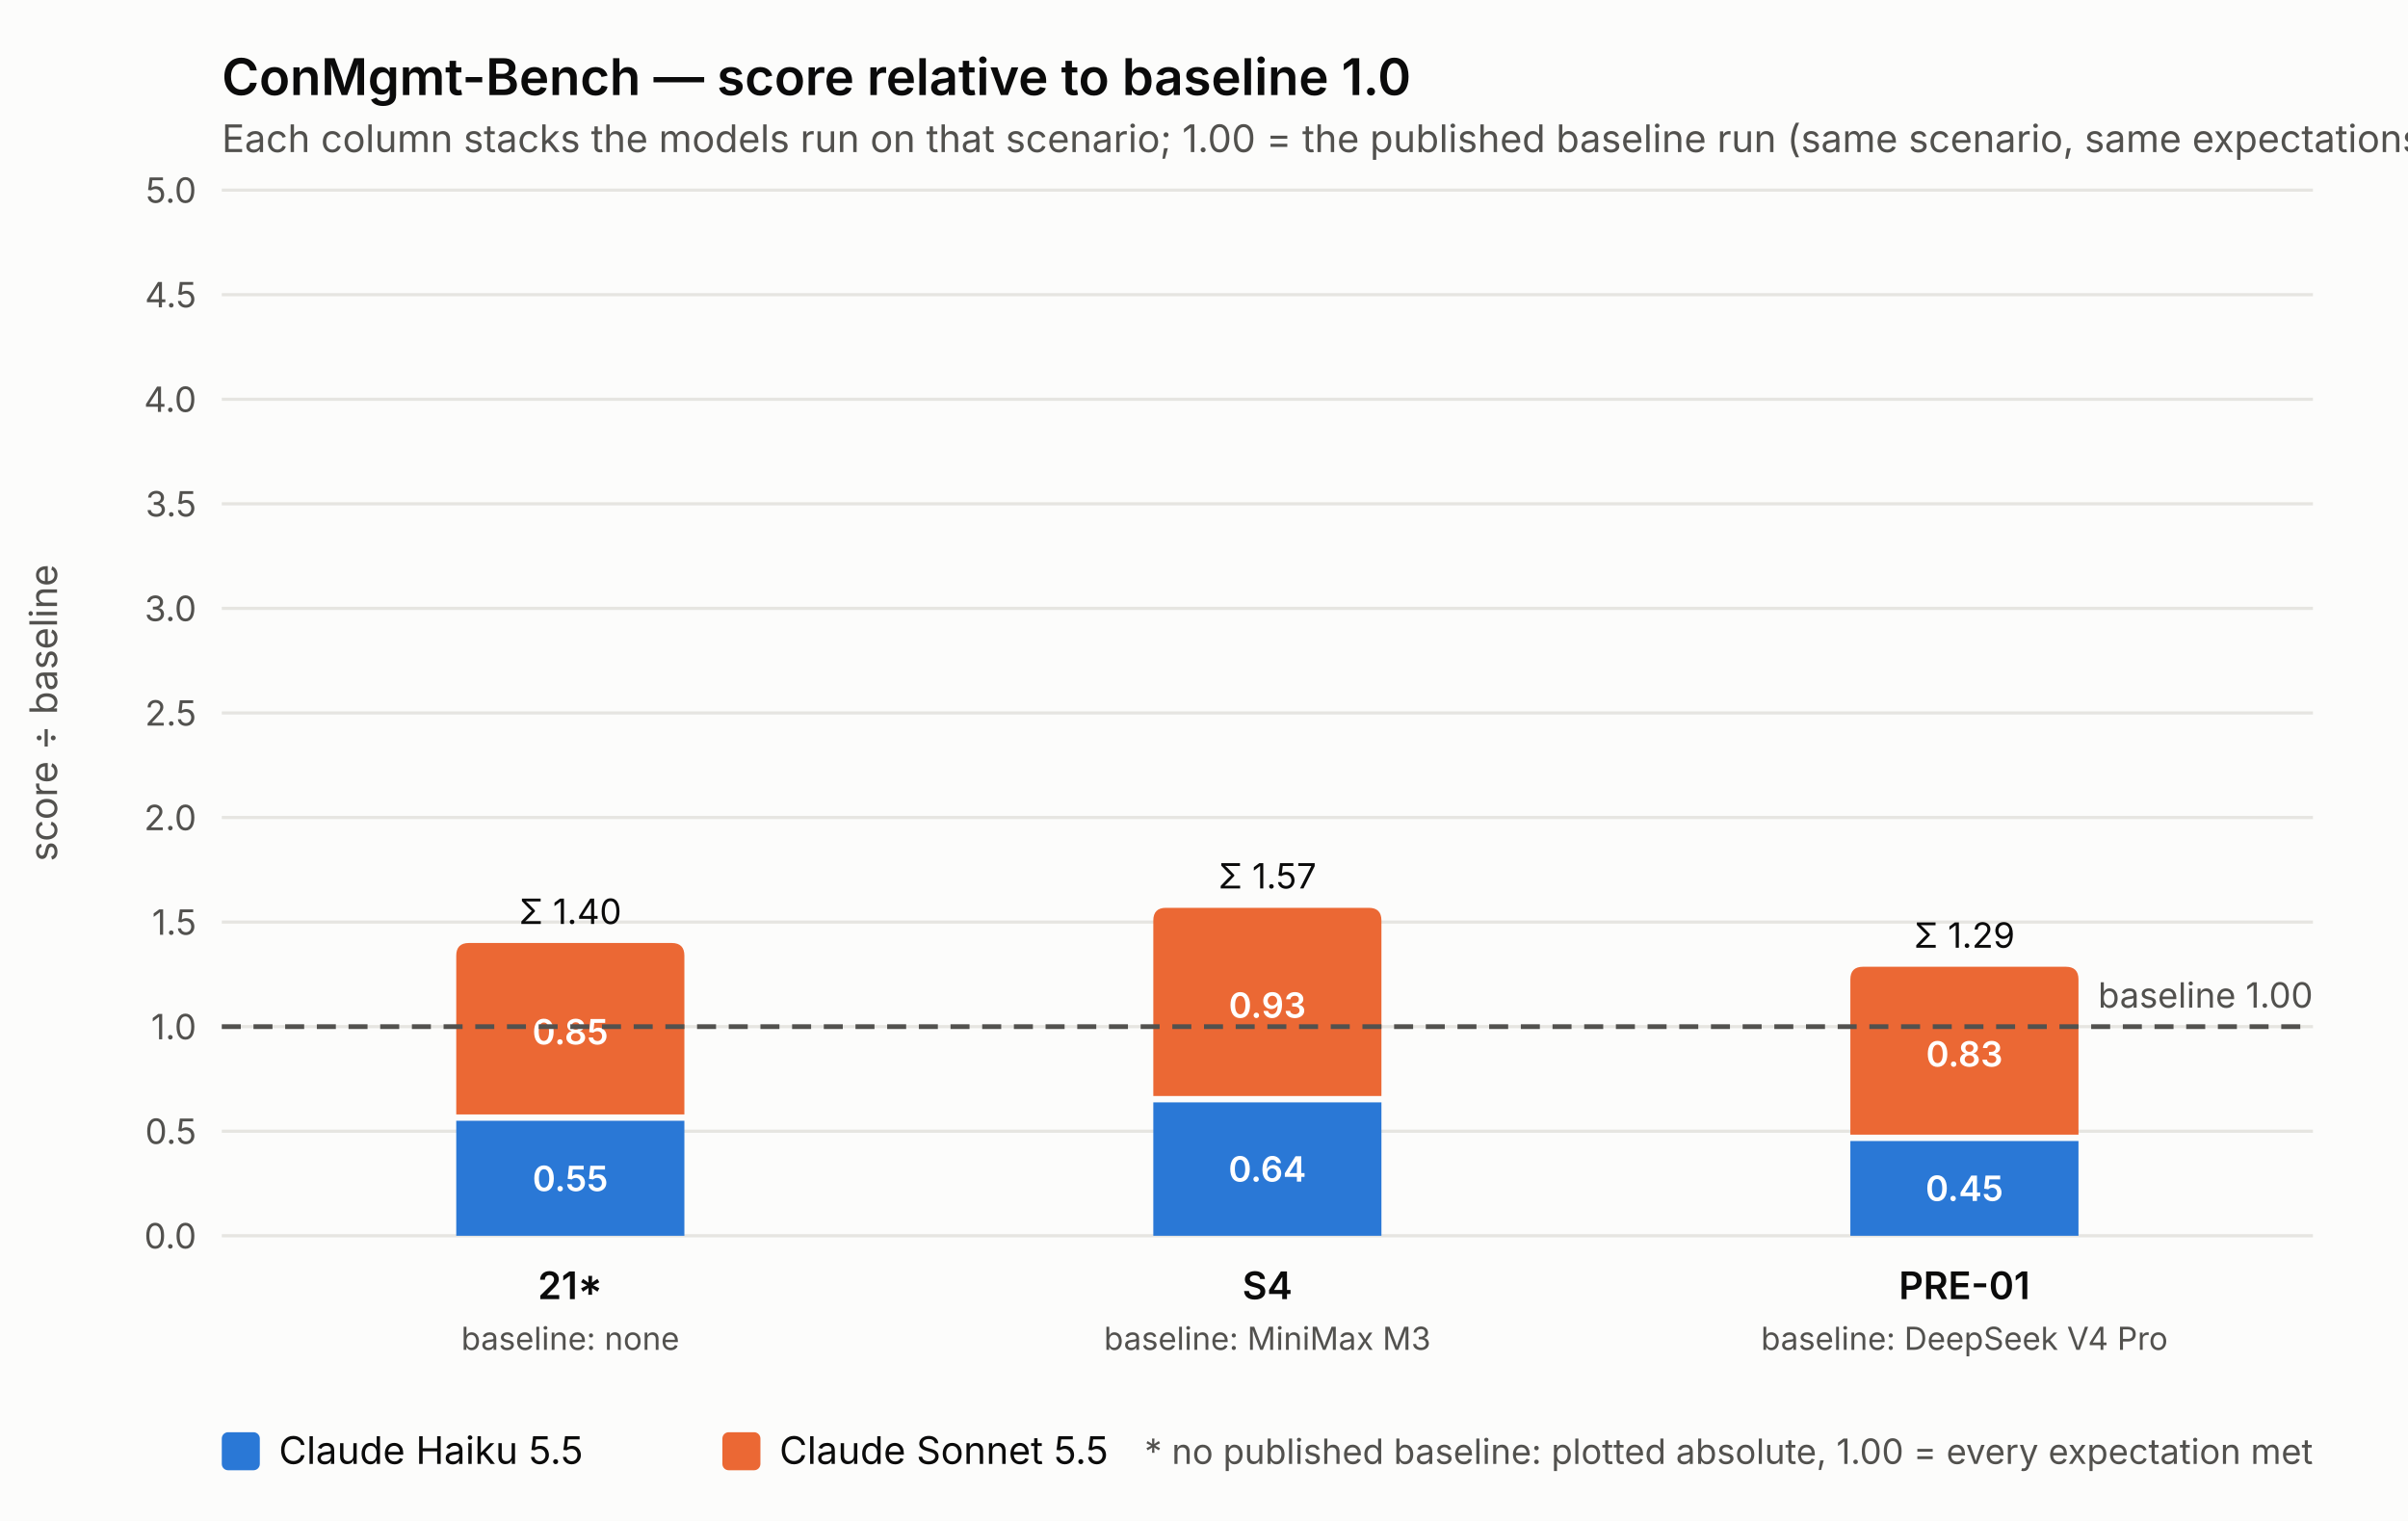
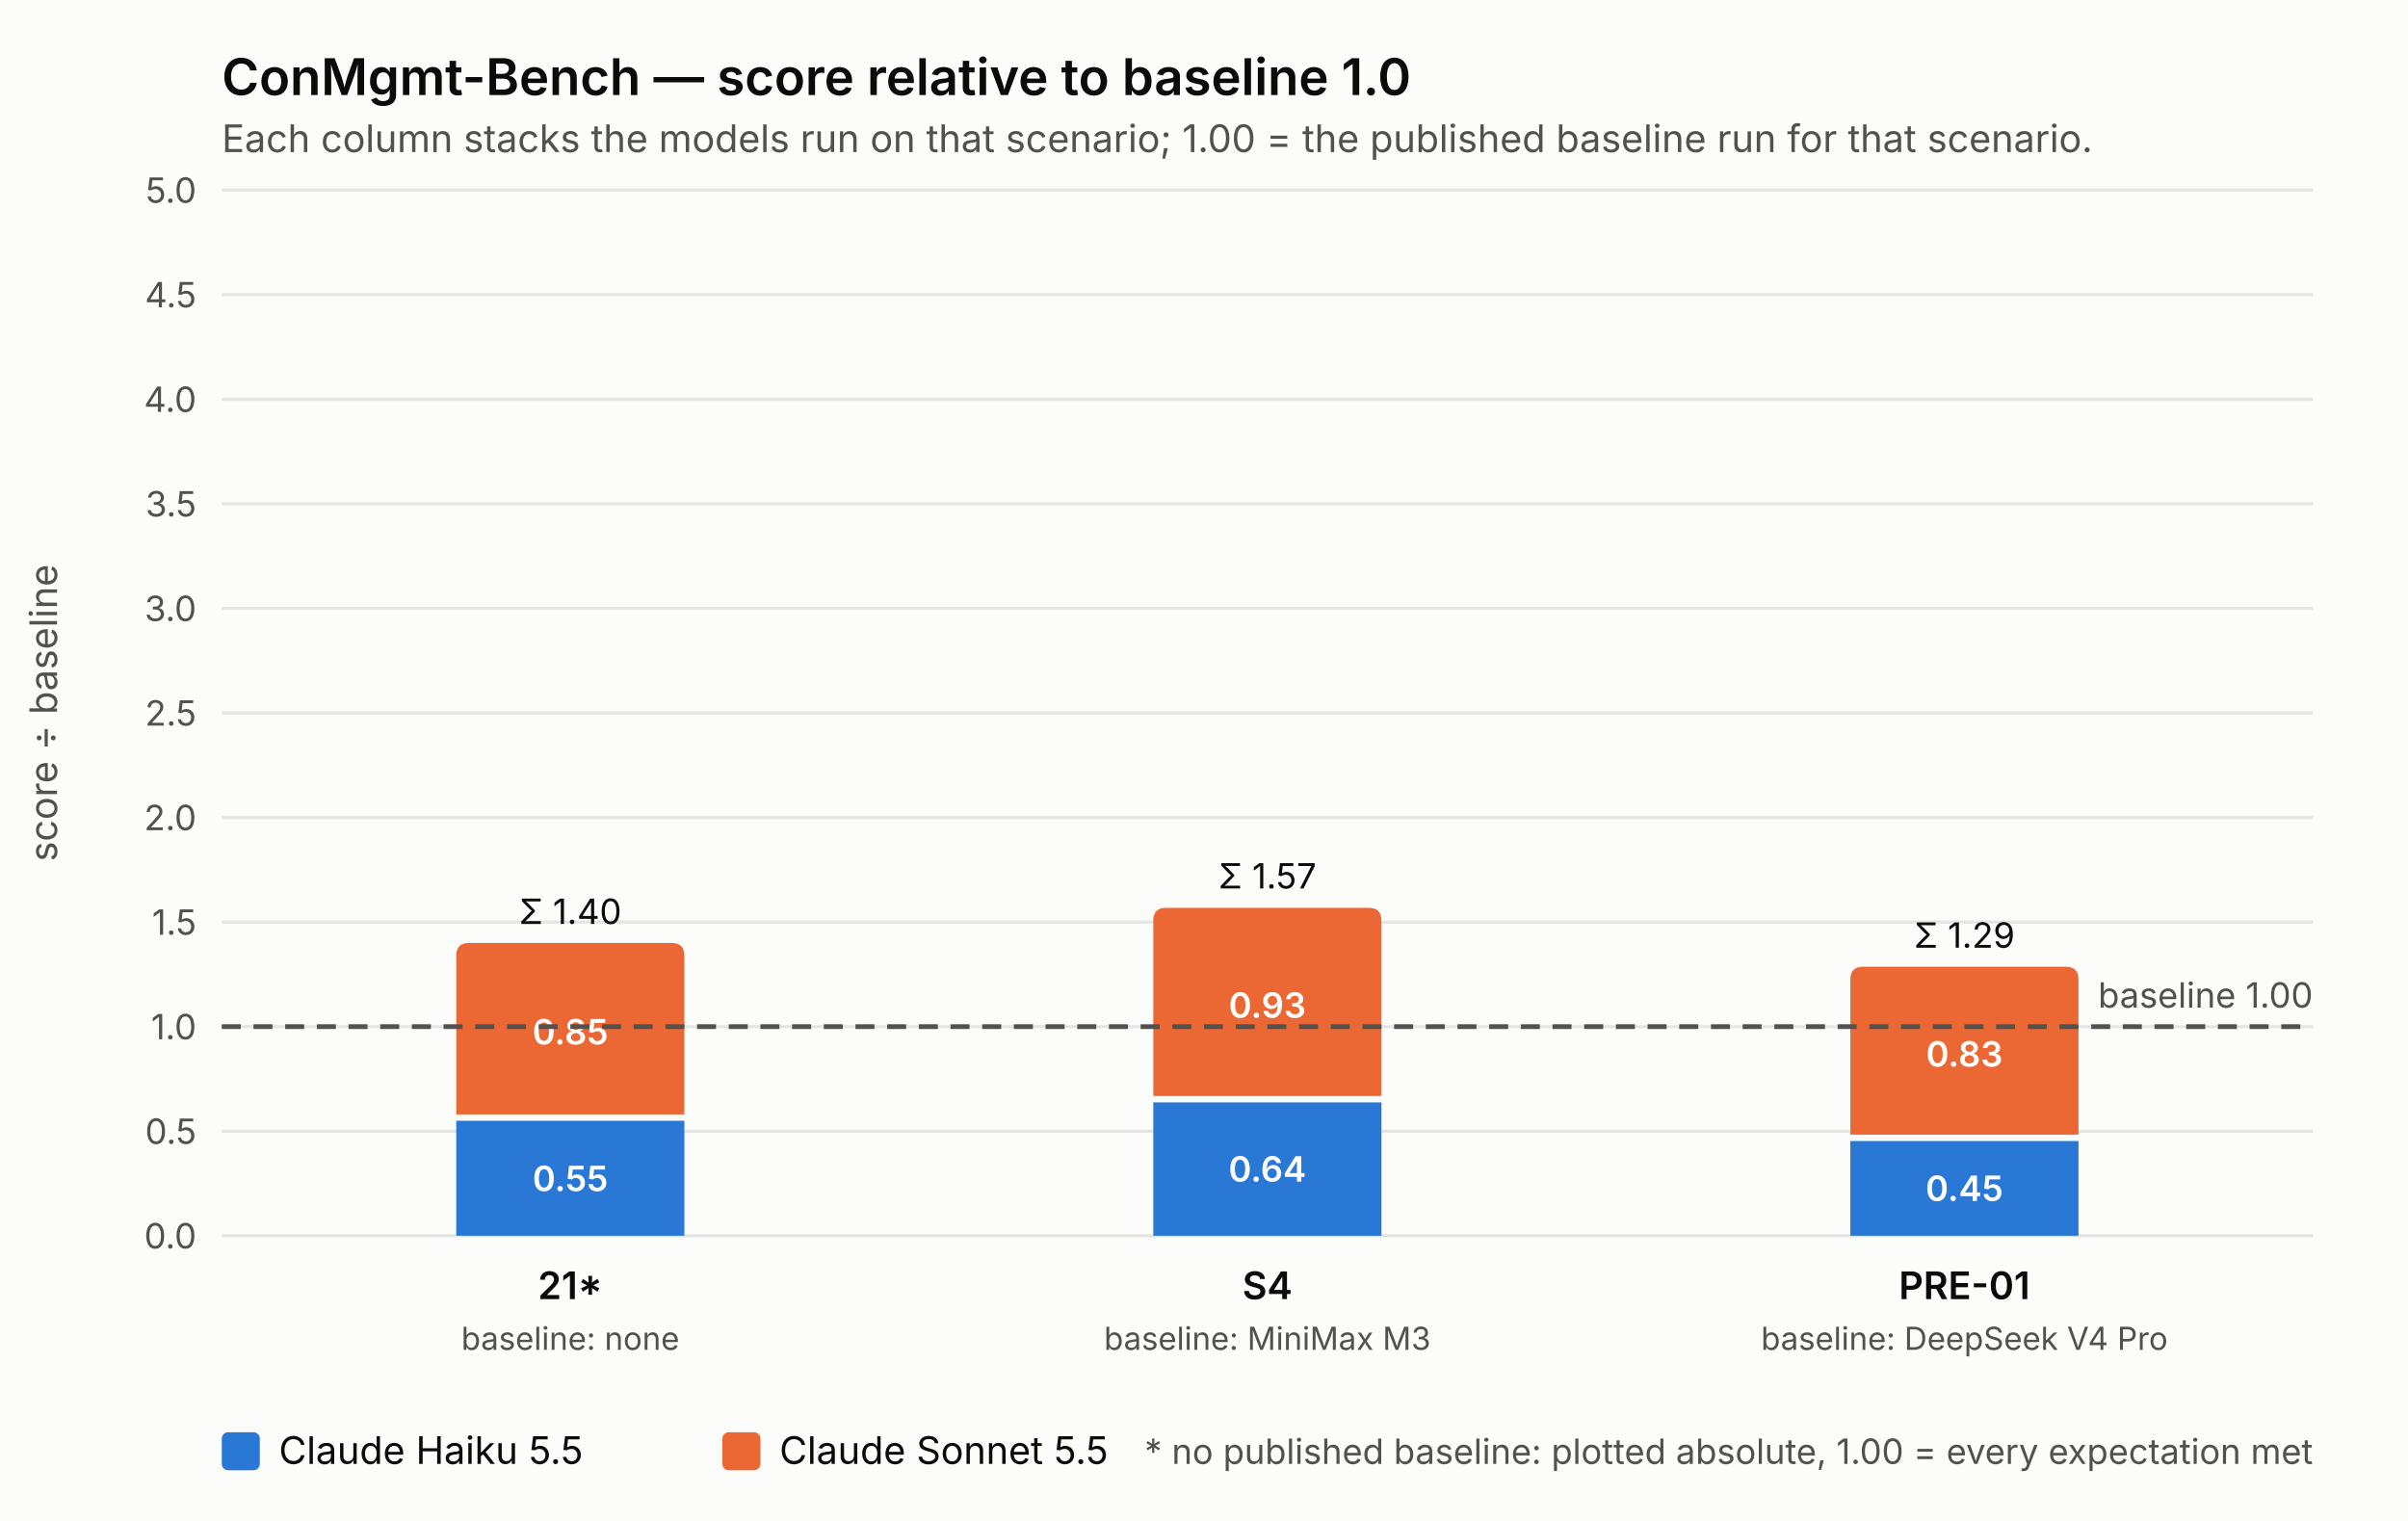
<svg xmlns="http://www.w3.org/2000/svg" width="760" height="480" viewBox="0 0 760 480" font-family="Inter, Segoe UI, Arial, sans-serif">
  <rect width="760" height="480" fill="#fcfcfb" />
  <text x="70" y="30" font-size="16" font-weight="600" fill="#0b0b0b">ConMgmt-Bench — score relative to baseline 1.0</text>
-   <text x="70" y="48" font-size="12" fill="#52514e">Each column stacks the models run on that scenario; 1.00 = the published baseline run (same scenario, same expectations and key).</text>
+   <text x="70" y="48" font-size="12" fill="#52514e">Each column stacks the models run on that scenario; 1.00 = the published baseline run for that scenario.</text>
  <line x1="70" x2="730" y1="390.0" y2="390.0" stroke="#e6e5e1" stroke-width="1" />
  <text x="62" y="394.0" font-size="11" text-anchor="end" fill="#52514e">0.0</text>
  <line x1="70" x2="730" y1="357.0" y2="357.0" stroke="#e6e5e1" stroke-width="1" />
  <text x="62" y="361.0" font-size="11" text-anchor="end" fill="#52514e">0.5</text>
  <line x1="70" x2="730" y1="324.0" y2="324.0" stroke="#e6e5e1" stroke-width="1" />
  <text x="62" y="328.0" font-size="11" text-anchor="end" fill="#52514e">1.0</text>
  <line x1="70" x2="730" y1="291.0" y2="291.0" stroke="#e6e5e1" stroke-width="1" />
  <text x="62" y="295.0" font-size="11" text-anchor="end" fill="#52514e">1.5</text>
  <line x1="70" x2="730" y1="258.0" y2="258.0" stroke="#e6e5e1" stroke-width="1" />
  <text x="62" y="262.0" font-size="11" text-anchor="end" fill="#52514e">2.0</text>
  <line x1="70" x2="730" y1="225.0" y2="225.0" stroke="#e6e5e1" stroke-width="1" />
  <text x="62" y="229.0" font-size="11" text-anchor="end" fill="#52514e">2.5</text>
  <line x1="70" x2="730" y1="192.0" y2="192.0" stroke="#e6e5e1" stroke-width="1" />
  <text x="62" y="196.0" font-size="11" text-anchor="end" fill="#52514e">3.0</text>
  <line x1="70" x2="730" y1="159.0" y2="159.0" stroke="#e6e5e1" stroke-width="1" />
  <text x="62" y="163.0" font-size="11" text-anchor="end" fill="#52514e">3.5</text>
  <line x1="70" x2="730" y1="126.0" y2="126.0" stroke="#e6e5e1" stroke-width="1" />
  <text x="62" y="130.0" font-size="11" text-anchor="end" fill="#52514e">4.0</text>
  <line x1="70" x2="730" y1="93.0" y2="93.0" stroke="#e6e5e1" stroke-width="1" />
  <text x="62" y="97.0" font-size="11" text-anchor="end" fill="#52514e">4.5</text>
  <line x1="70" x2="730" y1="60.0" y2="60.0" stroke="#e6e5e1" stroke-width="1" />
  <text x="62" y="64.0" font-size="11" text-anchor="end" fill="#52514e">5.0</text>
  <text transform="translate(18,225) rotate(-90)" font-size="12" text-anchor="middle" fill="#52514e">score ÷ baseline</text>
  <path d="M144.0,390.0 v-36.3 q0,0 0,0 h72.0 q0,0 0,0 v36.3 z" fill="#2a78d6" />
  <text x="180.0" y="375.9" font-size="11" font-weight="600" text-anchor="middle" fill="#ffffff">0.55</text>
  <path d="M144.0,351.7 v-50.1 q0,-4 4,-4 h64.0 q4,0 4,4 v50.1 z" fill="#eb6834" />
  <text x="180.0" y="329.6" font-size="11" font-weight="600" text-anchor="middle" fill="#ffffff">0.85</text>
  <text x="180.0" y="291.6" font-size="11" text-anchor="middle" fill="#0b0b0b">Σ 1.40</text>
  <text x="180.0" y="410" font-size="12" font-weight="600" text-anchor="middle" fill="#0b0b0b">21*</text>
  <text x="180.0" y="426" font-size="10" text-anchor="middle" fill="#52514e">baseline: none</text>
  <path d="M364.0,390.0 v-42.1 q0,0 0,0 h72.0 q0,0 0,0 v42.1 z" fill="#2a78d6" />
  <text x="400.0" y="372.9" font-size="11" font-weight="600" text-anchor="middle" fill="#ffffff">0.64</text>
  <path d="M364.0,345.9 v-55.4 q0,-4 4,-4 h64.0 q4,0 4,4 v55.4 z" fill="#eb6834" />
  <text x="400.0" y="321.2" font-size="11" font-weight="600" text-anchor="middle" fill="#ffffff">0.93</text>
  <text x="400.0" y="280.4" font-size="11" text-anchor="middle" fill="#0b0b0b">Σ 1.57</text>
  <text x="400.0" y="410" font-size="12" font-weight="600" text-anchor="middle" fill="#0b0b0b">S4</text>
  <text x="400.0" y="426" font-size="10" text-anchor="middle" fill="#52514e">baseline: MiniMax M3</text>
  <path d="M584.0,390.0 v-29.9 q0,0 0,0 h72.0 q0,0 0,0 v29.9 z" fill="#2a78d6" />
  <text x="620.0" y="379.0" font-size="11" font-weight="600" text-anchor="middle" fill="#ffffff">0.45</text>
  <path d="M584.0,358.1 v-49.0 q0,-4 4,-4 h64.0 q4,0 4,4 v49.0 z" fill="#eb6834" />
  <text x="620.0" y="336.6" font-size="11" font-weight="600" text-anchor="middle" fill="#ffffff">0.83</text>
  <text x="620.0" y="299.1" font-size="11" text-anchor="middle" fill="#0b0b0b">Σ 1.29</text>
  <text x="620.0" y="410" font-size="12" font-weight="600" text-anchor="middle" fill="#0b0b0b">PRE-01</text>
  <text x="620.0" y="426" font-size="10" text-anchor="middle" fill="#52514e">baseline: DeepSeek V4 Pro</text>
  <line x1="70" x2="730" y1="324.0" y2="324.0" stroke="#52514e" stroke-width="1.5" stroke-dasharray="6 4" />
  <text x="730" y="318.0" font-size="11" text-anchor="end" fill="#52514e">baseline 1.00</text>
  <rect x="70" y="452" width="12" height="12" rx="2" fill="#2a78d6" />
  <text x="88" y="462" font-size="12" fill="#0b0b0b">Claude Haiku 5.5</text>
  <rect x="228" y="452" width="12" height="12" rx="2" fill="#eb6834" />
  <text x="246" y="462" font-size="12" fill="#0b0b0b">Claude Sonnet 5.5</text>
  <text x="730" y="462" font-size="11" text-anchor="end" fill="#52514e">* no published baseline: plotted absolute, 1.00 = every expectation met</text>
</svg>
